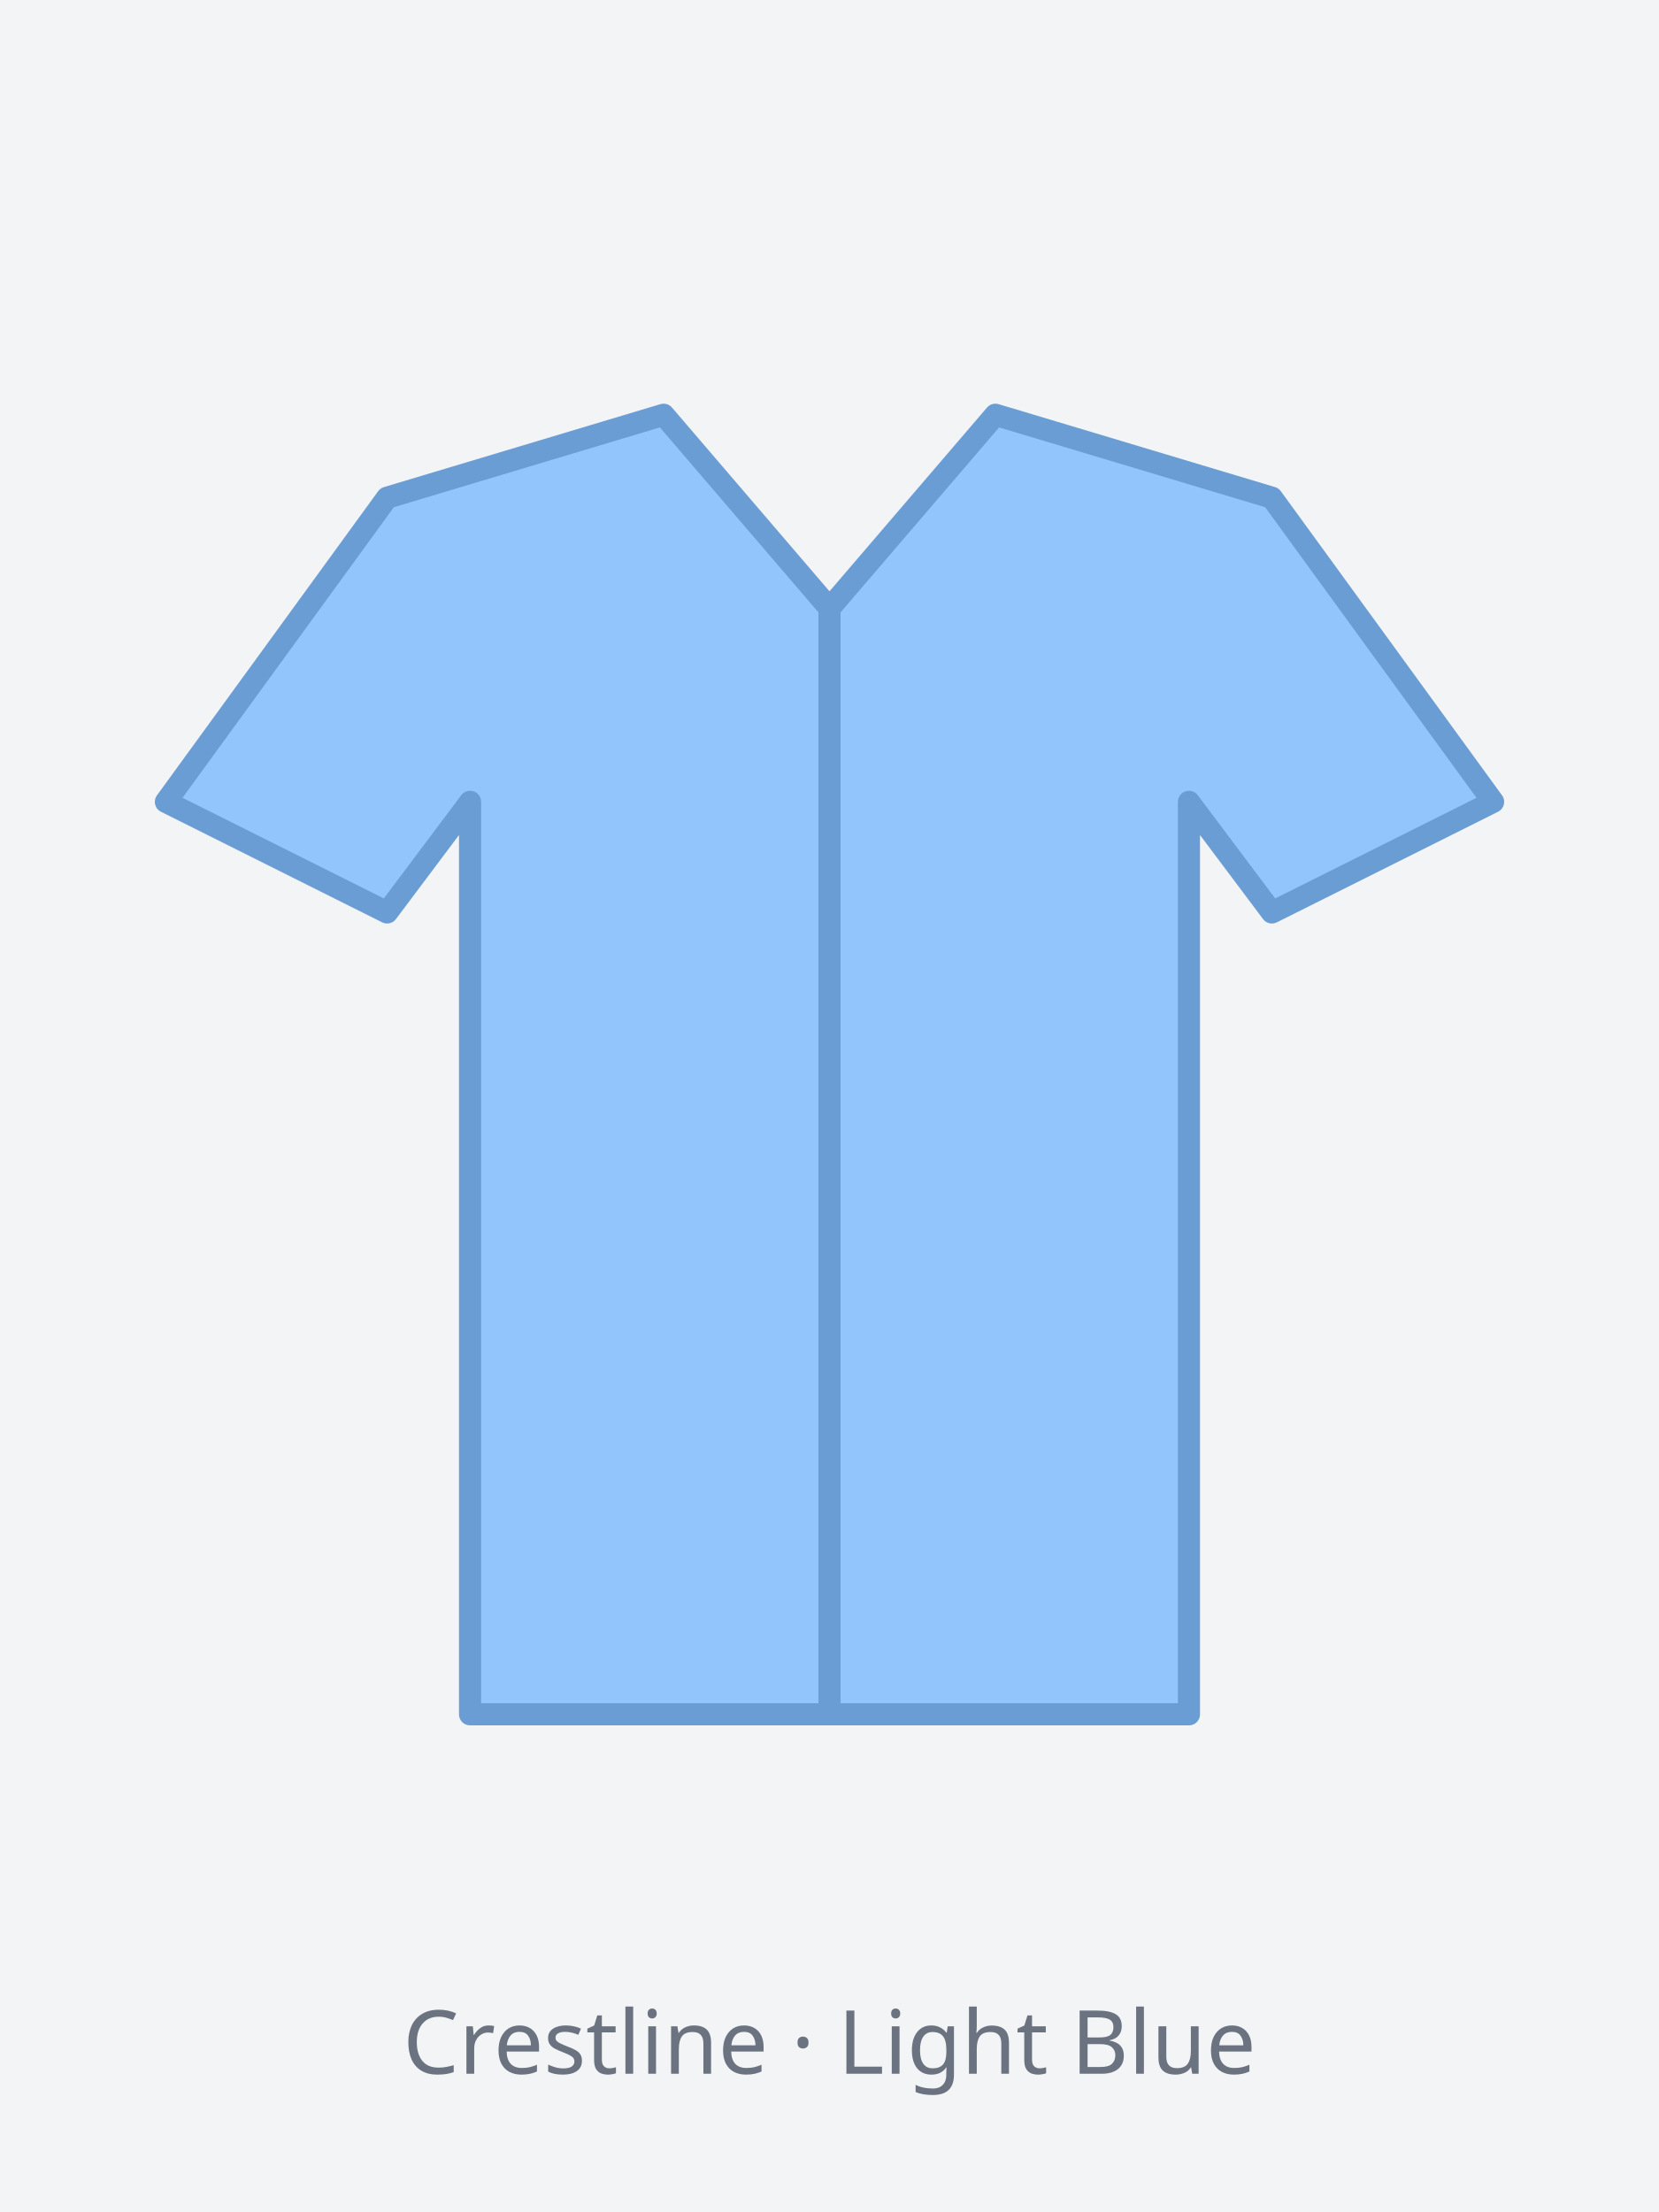
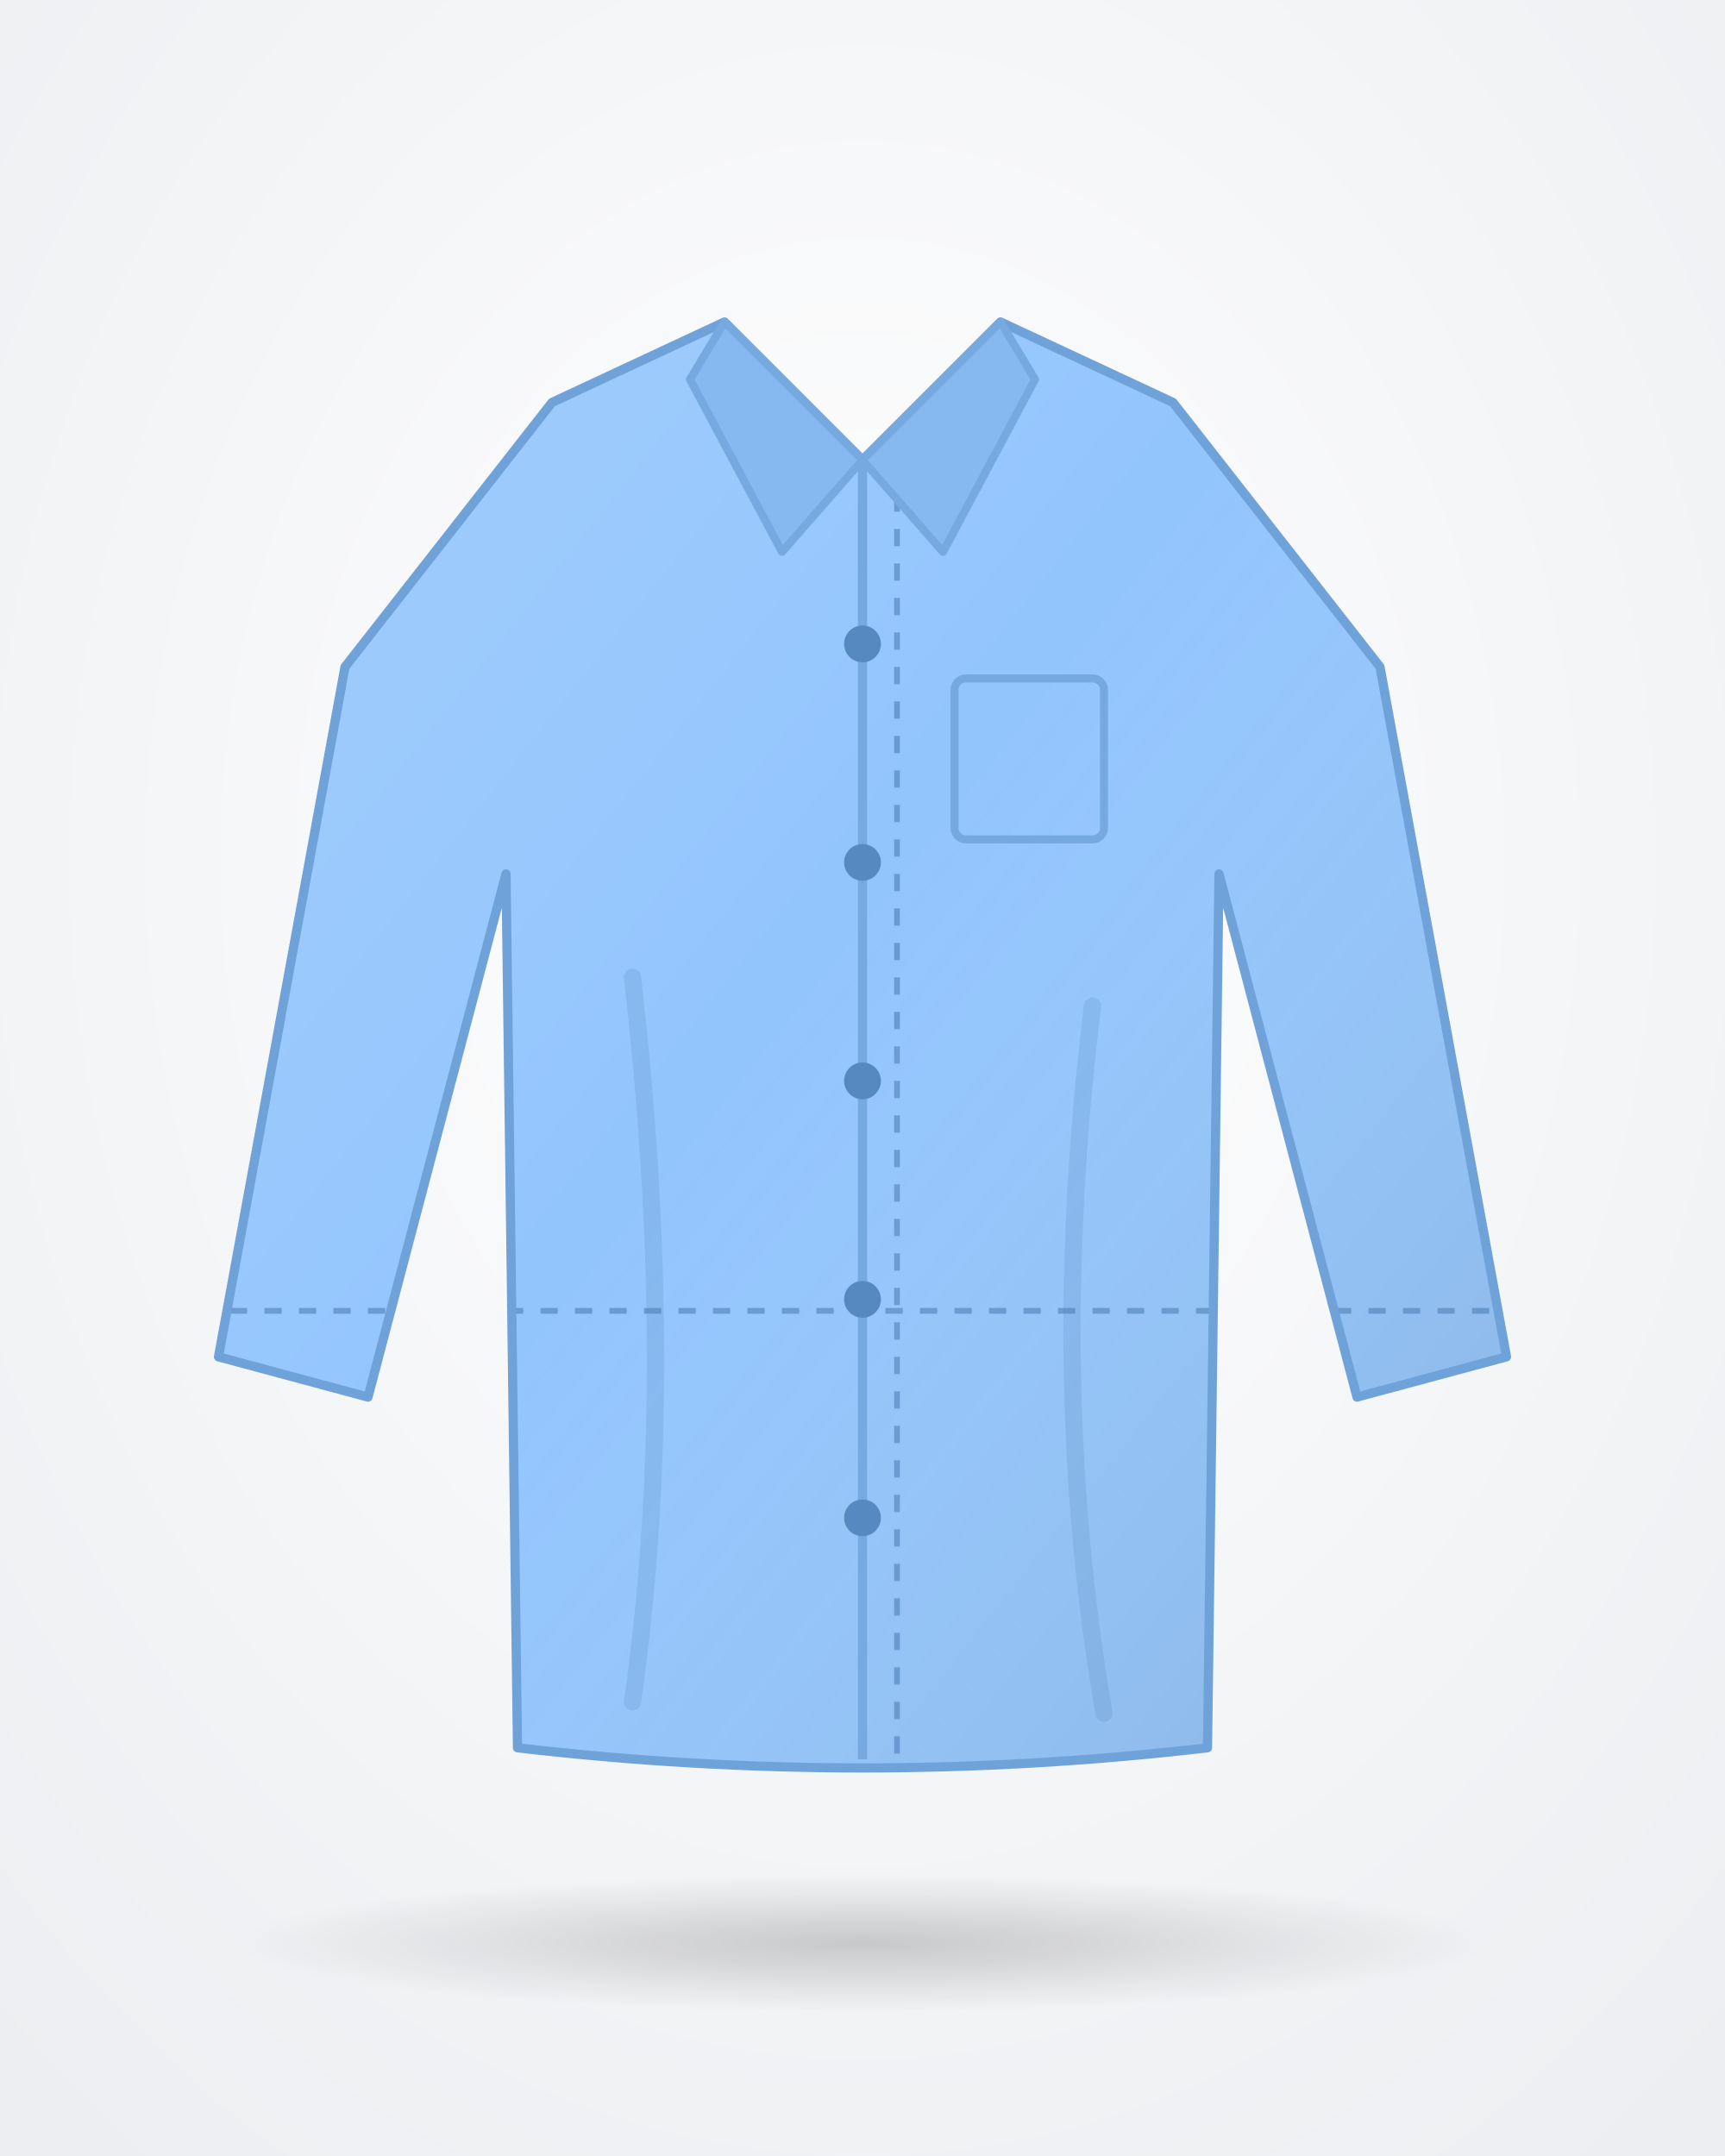
- <svg xmlns="http://www.w3.org/2000/svg" viewBox="0 0 300 400" width="600" height="800">
-   <rect width="300" height="400" fill="#f3f4f6" />
-   <g transform="translate(0,50) ">
-     <path d="M70 40 L120 25 L150 60 L180 25 L230 40 L270 95 L230 115 L215 95 L215 260 L85 260 L85 95 L70 115 L30 95 Z M150 60 L150 260" fill="#93c5fd" stroke="#6b9dd5" stroke-width="4" stroke-linejoin="round" fill-rule="evenodd" />
+ <svg xmlns="http://www.w3.org/2000/svg" viewBox="0 0 300 375" width="600" height="750">
+   <defs>
+     <radialGradient id="bg" cx="50%" cy="40%" r="75%">
+       <stop offset="0" stop-color="#ffffff" />
+       <stop offset="1" stop-color="#eceef1" />
+     </radialGradient>
+     <linearGradient id="light" x1="0" x2="1" y1="0" y2="1">
+       <stop offset="0" stop-color="#ffffff" stop-opacity="0.22" />
+       <stop offset="0.45" stop-color="#ffffff" stop-opacity="0" />
+       <stop offset="1" stop-color="#000000" stop-opacity="0.22" />
+     </linearGradient>
+     <linearGradient id="metal" x1="0" x2="1" y1="0" y2="1">
+       <stop offset="0" stop-color="#f4f4f5" />
+       <stop offset="0.5" stop-color="#a1a1aa" />
+       <stop offset="1" stop-color="#e4e4e7" />
+     </linearGradient>
+     <radialGradient id="floor" cx="50%" cy="50%" r="50%">
+       <stop offset="0" stop-color="#000" stop-opacity="0.18" />
+       <stop offset="1" stop-color="#000" stop-opacity="0" />
+     </radialGradient>
+   </defs>
+   <rect width="300" height="375" fill="url(#bg)" />
+   <ellipse cx="150" cy="338" rx="110" ry="12" fill="url(#floor)" />
+   <clipPath id="clip22">
+     <path d="M96 70 L126 56 L150 80 L174 56 L204 70 L240 116 L262 236 L236 243 L212 152 L210 304 Q150 311 90 304 L88 152 L64 243 L38 236 L60 116 Z" />
+   </clipPath>
+   <path d="M96 70 L126 56 L150 80 L174 56 L204 70 L240 116 L262 236 L236 243 L212 152 L210 304 Q150 311 90 304 L88 152 L64 243 L38 236 L60 116 Z" fill="#93c5fd" />
+   <g clip-path="url(#clip22)">
+     <rect x="0" y="0" width="300" height="375" fill="url(#light)" />
+     <path d="M110 170 Q118 240 110 296" fill="none" stroke="#5789c1" stroke-width="3" stroke-linecap="round" opacity="0.22" />
+     <path d="M190 175 Q182 240 192 298" fill="none" stroke="#5789c1" stroke-width="3" stroke-linecap="round" opacity="0.22" />
+     <line x1="150" y1="80" x2="150" y2="306" stroke="#77a9e1" stroke-width="1.6" />
+     <path d="M156 80 L156 306" fill="none" stroke="#4d7fb7" stroke-width="1" stroke-dasharray="3 3" opacity="0.6" />
+     <rect x="166" y="118" width="26" height="28" rx="2" fill="none" stroke="#77a9e1" stroke-width="1.4" />
+     <path d="M40 228 L262 228" fill="none" stroke="#4d7fb7" stroke-width="1" stroke-dasharray="3 3" opacity="0.6" />
  </g>
-   <text x="150" y="375" text-anchor="middle" font-family="sans-serif" font-size="16" fill="#6b7280">Crestline · Light Blue</text>
+   <path d="M96 70 L126 56 L150 80 L174 56 L204 70 L240 116 L262 236 L236 243 L212 152 L210 304 Q150 311 90 304 L88 152 L64 243 L38 236 L60 116 Z" fill="none" stroke="#70a2da" stroke-width="1.6" stroke-linejoin="round" />
+   <path d="M126 56 L150 80 L136 96 L120 66 Z M174 56 L150 80 L164 96 L180 66 Z" fill="#87b9f1" stroke="#77a9e1" stroke-width="1.4" stroke-linejoin="round" />
+   <circle cx="150" cy="112" r="3.2" fill="#5789c1" />
+   <circle cx="150" cy="150" r="3.2" fill="#5789c1" />
+   <circle cx="150" cy="188" r="3.2" fill="#5789c1" />
+   <circle cx="150" cy="226" r="3.2" fill="#5789c1" />
+   <circle cx="150" cy="264" r="3.2" fill="#5789c1" />
</svg>
